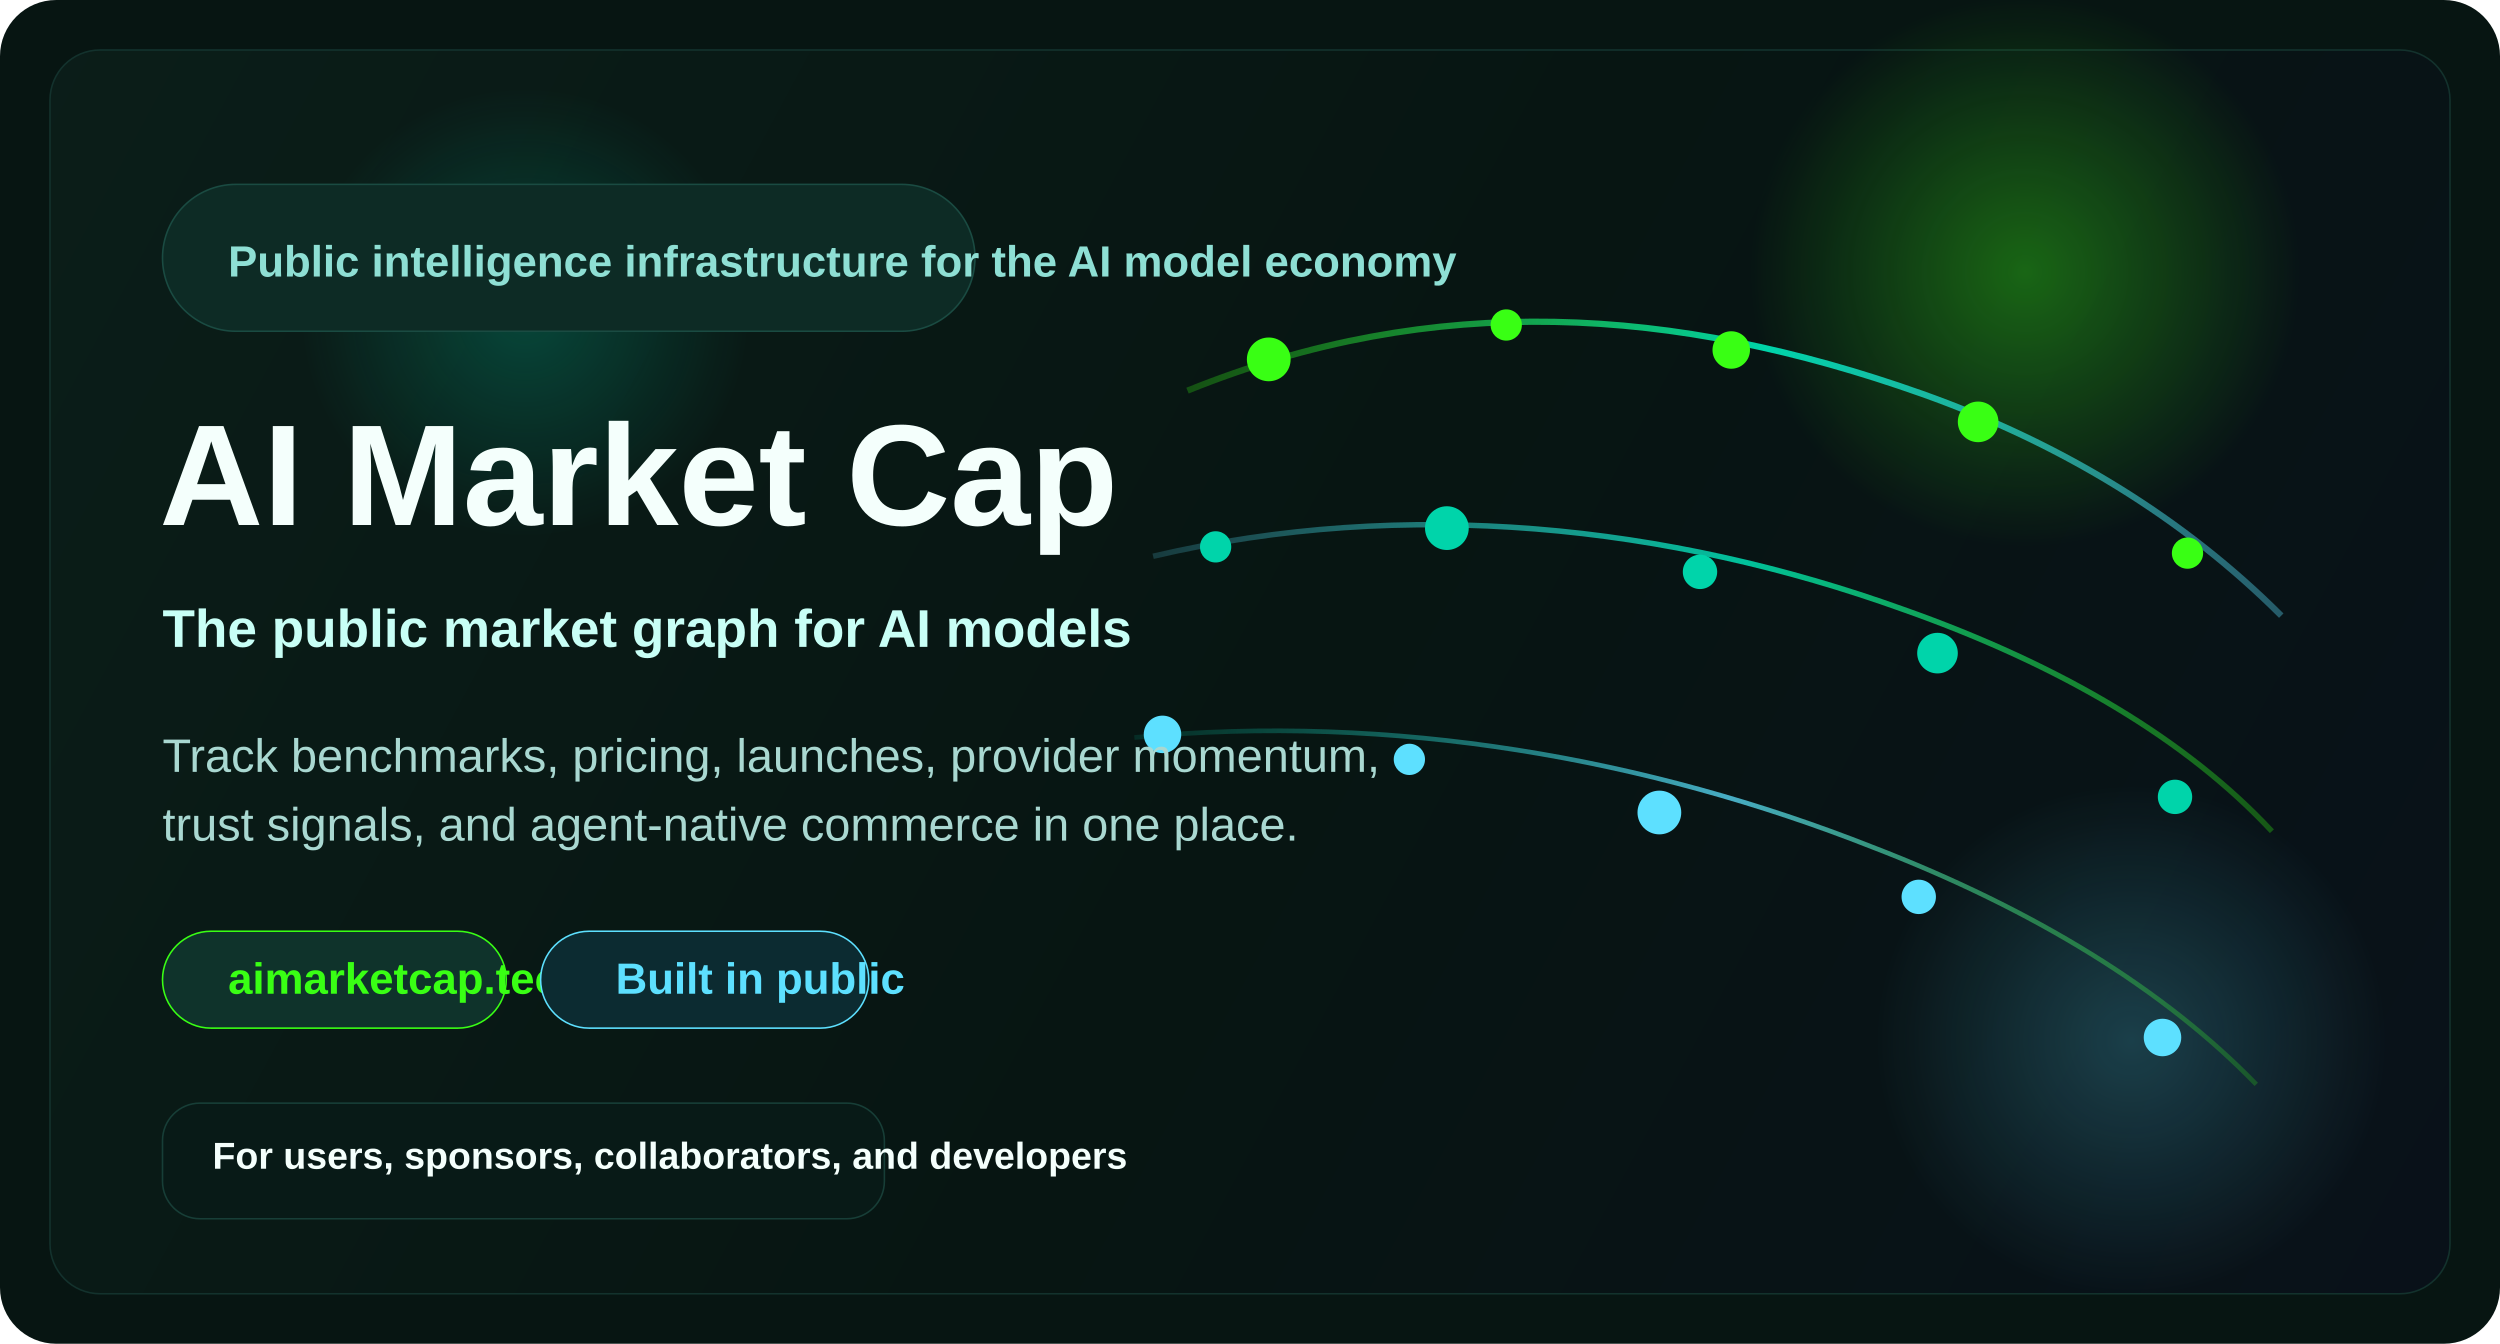
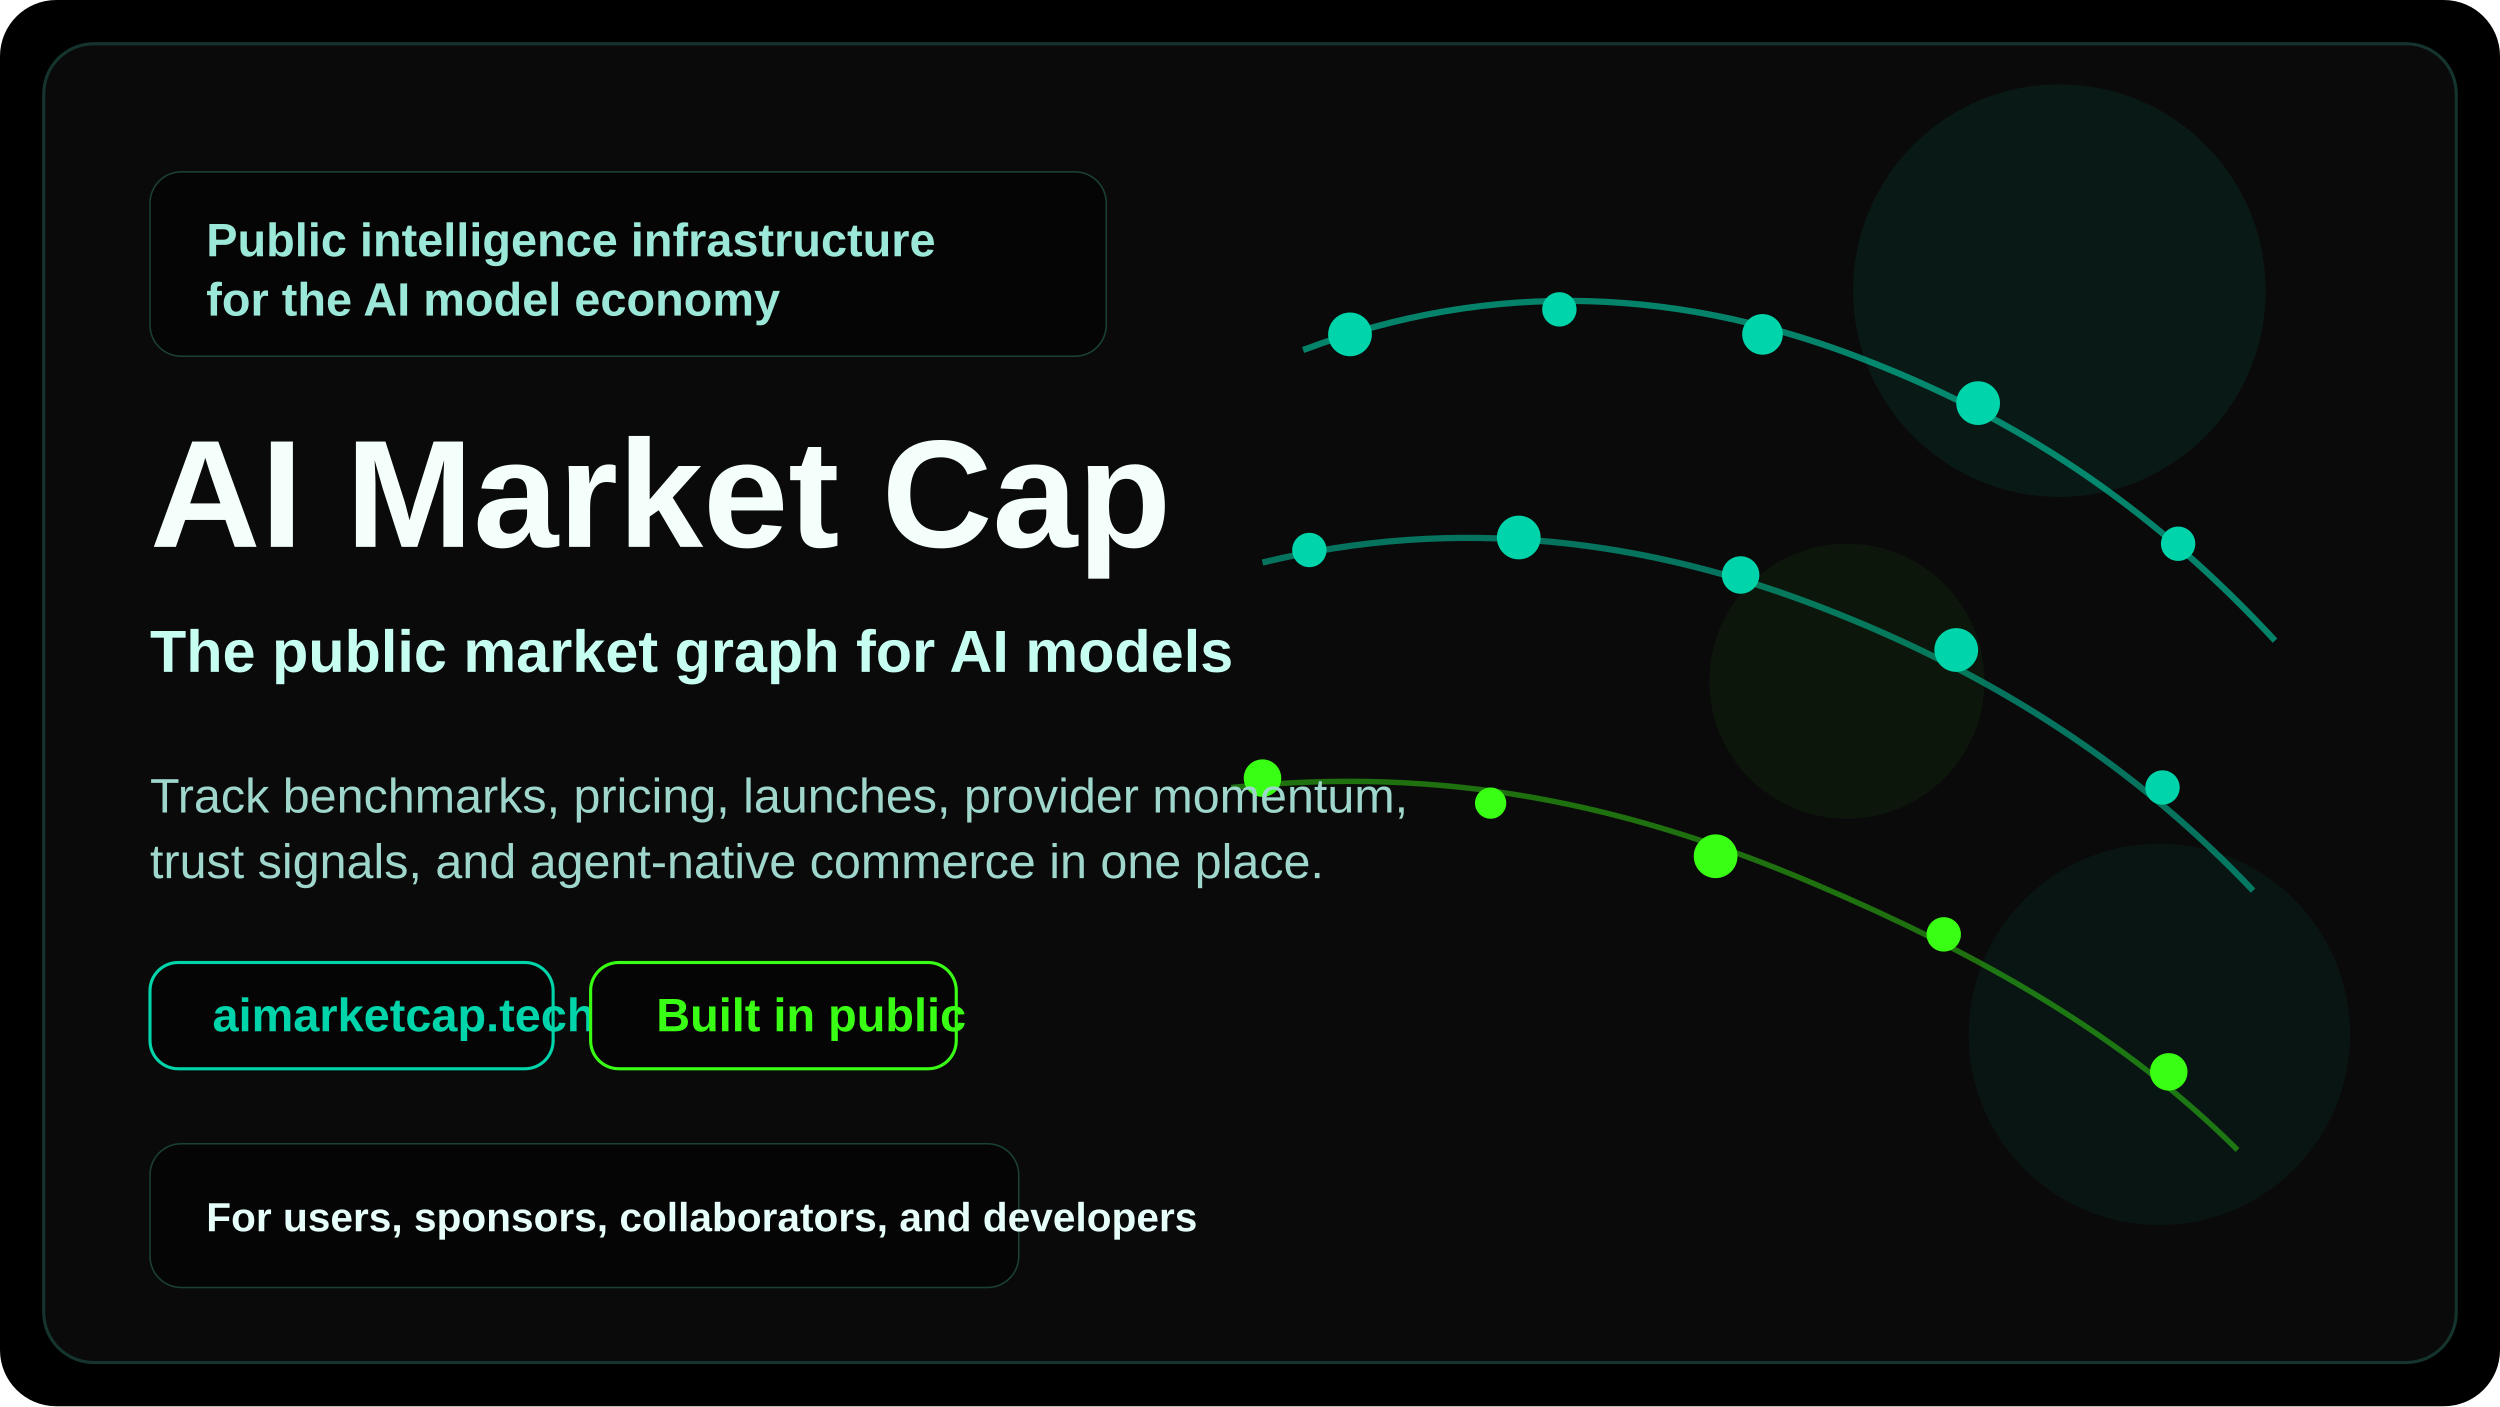
- <svg xmlns="http://www.w3.org/2000/svg" width="1600" height="860" viewBox="0 0 1600 860" fill="none">
-   <rect width="1600" height="860" rx="36" fill="#071512" />
-   <rect x="32" y="32" width="1536" height="796" rx="32" fill="url(#bg)" stroke="#13322D" />
-   <circle cx="1296" cy="174" r="176" fill="url(#orb1)" opacity="0.35" />
-   <circle cx="1364" cy="666" r="164" fill="url(#orb2)" opacity="0.22" />
-   <circle cx="336" cy="200" r="144" fill="url(#orb3)" opacity="0.24" />
-   <path d="M760 250C918 186 1072 196 1230 252C1320 284 1398 332 1460 394" stroke="url(#line1)" stroke-width="4" />
-   <path d="M738 356C900 318 1068 336 1218 390C1320 426 1400 474 1454 532" stroke="url(#line2)" stroke-width="3.5" opacity="0.9" />
-   <path d="M726 472C892 456 1056 486 1198 542C1302 582 1386 634 1444 694" stroke="url(#line3)" stroke-width="3" opacity="0.75" />
+ <svg xmlns="http://www.w3.org/2000/svg" width="1600" height="900" viewBox="0 0 1600 900" fill="none">
+   <rect width="1600" height="900" rx="36" fill="#000000" />
+   <rect x="28" y="28" width="1544" height="844" rx="32" fill="#0A0A0A" stroke="#14342D" stroke-width="2" />
+   <circle cx="1318" cy="186" r="132" fill="#00D4AA" fill-opacity="0.08" />
+   <circle cx="1382" cy="662" r="122" fill="#00D4AA" fill-opacity="0.06" />
+   <circle cx="1182" cy="436" r="88" fill="#39FF14" fill-opacity="0.05" />
+   <path d="M834 224C956 178 1078 184 1198 232C1300 272 1382 330 1456 410" stroke="#00D4AA" stroke-opacity="0.6" stroke-width="4" />
+   <path d="M808 360C932 330 1054 344 1174 392C1280 434 1368 492 1442 570" stroke="#00D4AA" stroke-opacity="0.52" stroke-width="4" />
+   <path d="M788 504C924 490 1040 514 1162 566C1270 612 1360 664 1432 736" stroke="#39FF14" stroke-opacity="0.42" stroke-width="3.5" />
+   <g fill="#00D4AA">
+     <circle cx="864" cy="214" r="14" />
+     <circle cx="998" cy="198" r="11" />
+     <circle cx="1128" cy="214" r="13" />
+     <circle cx="1266" cy="258" r="14" />
+     <circle cx="1394" cy="348" r="11" />
+     <circle cx="838" cy="352" r="11" />
+     <circle cx="972" cy="344" r="14" />
+     <circle cx="1114" cy="368" r="12" />
+     <circle cx="1252" cy="416" r="14" />
+     <circle cx="1384" cy="504" r="11" />
+   </g>
  <g fill="#39FF14">
-     <circle cx="812" cy="230" r="14" />
-     <circle cx="964" cy="208" r="10" />
-     <circle cx="1108" cy="224" r="12" />
-     <circle cx="1266" cy="270" r="13" />
-     <circle cx="1400" cy="354" r="10" />
+     <circle cx="808" cy="498" r="12" />
+     <circle cx="954" cy="514" r="10" />
+     <circle cx="1098" cy="548" r="14" />
+     <circle cx="1244" cy="598" r="11" />
+     <circle cx="1388" cy="686" r="12" />
  </g>
-   <g fill="#00D4AA">
-     <circle cx="778" cy="350" r="10" />
-     <circle cx="926" cy="338" r="14" />
-     <circle cx="1088" cy="366" r="11" />
-     <circle cx="1240" cy="418" r="13" />
-     <circle cx="1392" cy="510" r="11" />
-   </g>
-   <g fill="#5DE0FF">
-     <circle cx="744" cy="470" r="12" />
-     <circle cx="902" cy="486" r="10" />
-     <circle cx="1062" cy="520" r="14" />
-     <circle cx="1228" cy="574" r="11" />
-     <circle cx="1384" cy="664" r="12" />
-   </g>
-   <rect x="104" y="118" width="520" height="94" rx="47" fill="#0D2B25" stroke="#1A4B42" />
-   <text x="146" y="177" fill="#8EDFD4" font-family="Segoe UI, Arial, sans-serif" font-size="28" font-weight="600">
-     Public intelligence infrastructure for the AI model economy
+   <rect x="96" y="110" width="612" height="118" rx="20" fill="#050505" stroke="#1A4037" />
+   <text x="132" y="164" fill="#9BE8D9" font-family="Segoe UI, Arial, sans-serif" font-size="30" font-weight="600">
+     <tspan x="132" dy="0">Public intelligence infrastructure</tspan>
+     <tspan x="132" dy="38">for the AI model economy</tspan>
  </text>
-   <text x="102" y="336" fill="#F4FFFC" font-family="Segoe UI, Arial, sans-serif" font-size="92" font-weight="700">
+   <text x="96" y="350" fill="#F4FFFC" font-family="Segoe UI, Arial, sans-serif" font-size="98" font-weight="700">
    AI Market Cap
  </text>
-   <text x="104" y="414" fill="#C8FFF6" font-family="Segoe UI, Arial, sans-serif" font-size="34" font-weight="600">
+   <text x="96" y="430" fill="#C6FFF2" font-family="Segoe UI, Arial, sans-serif" font-size="38" font-weight="600">
    The public market graph for AI models
  </text>
-   <text x="104" y="494" fill="#A9D8D1" font-family="Segoe UI, Arial, sans-serif" font-size="30">
-     <tspan x="104" dy="0">Track benchmarks, pricing, launches, provider momentum,</tspan>
-     <tspan x="104" dy="44">trust signals, and agent-native commerce in one place.</tspan>
+   <text x="96" y="520" fill="#9FD7CC" font-family="Segoe UI, Arial, sans-serif" font-size="31">
+     <tspan x="96" dy="0">Track benchmarks, pricing, launches, provider momentum,</tspan>
+     <tspan x="96" dy="42">trust signals, and agent-native commerce in one place.</tspan>
  </text>
-   <g>
-     <rect x="104" y="596" width="220" height="62" rx="31" fill="#0F332B" stroke="#39FF14" />
-     <text x="146" y="636" fill="#39FF14" font-family="Segoe UI, Arial, sans-serif" font-size="28" font-weight="700">
-       aimarketcap.tech
-     </text>
-   </g>
-   <g>
-     <rect x="346" y="596" width="210" height="62" rx="31" fill="#0C2B31" stroke="#5DE0FF" />
-     <text x="394" y="636" fill="#5DE0FF" font-family="Segoe UI, Arial, sans-serif" font-size="28" font-weight="700">
-       Built in public
-     </text>
-   </g>
-   <g>
-     <rect x="104" y="706" width="462" height="74" rx="24" fill="#081A17" stroke="#173E37" />
-     <text x="136" y="748" fill="#F4FFFC" font-family="Segoe UI, Arial, sans-serif" font-size="24" font-weight="600">
-       For users, sponsors, collaborators, and developers
-     </text>
-   </g>
-   <defs>
-     <linearGradient id="bg" x1="0" y1="0" x2="1600" y2="860" gradientUnits="userSpaceOnUse">
-       <stop stop-color="#0B1E19" />
-       <stop offset="0.52" stop-color="#071512" />
-       <stop offset="1" stop-color="#09111A" />
-     </linearGradient>
-     <radialGradient id="orb1" cx="0" cy="0" r="1" gradientUnits="userSpaceOnUse" gradientTransform="translate(1296 174) rotate(90) scale(176)">
-       <stop stop-color="#39FF14" />
-       <stop offset="1" stop-color="#39FF14" stop-opacity="0" />
-     </radialGradient>
-     <radialGradient id="orb2" cx="0" cy="0" r="1" gradientUnits="userSpaceOnUse" gradientTransform="translate(1364 666) rotate(90) scale(164)">
-       <stop stop-color="#5DE0FF" />
-       <stop offset="1" stop-color="#5DE0FF" stop-opacity="0" />
-     </radialGradient>
-     <radialGradient id="orb3" cx="0" cy="0" r="1" gradientUnits="userSpaceOnUse" gradientTransform="translate(336 200) rotate(90) scale(144)">
-       <stop stop-color="#00D4AA" />
-       <stop offset="1" stop-color="#00D4AA" stop-opacity="0" />
-     </radialGradient>
-     <linearGradient id="line1" x1="760" y1="250" x2="1460" y2="394" gradientUnits="userSpaceOnUse">
-       <stop stop-color="#39FF14" stop-opacity="0.25" />
-       <stop offset="0.5" stop-color="#00D4AA" />
-       <stop offset="1" stop-color="#5DE0FF" stop-opacity="0.35" />
-     </linearGradient>
-     <linearGradient id="line2" x1="738" y1="356" x2="1454" y2="532" gradientUnits="userSpaceOnUse">
-       <stop stop-color="#5DE0FF" stop-opacity="0.2" />
-       <stop offset="0.5" stop-color="#00D4AA" />
-       <stop offset="1" stop-color="#39FF14" stop-opacity="0.32" />
-     </linearGradient>
-     <linearGradient id="line3" x1="726" y1="472" x2="1444" y2="694" gradientUnits="userSpaceOnUse">
-       <stop stop-color="#00D4AA" stop-opacity="0.16" />
-       <stop offset="0.5" stop-color="#5DE0FF" />
-       <stop offset="1" stop-color="#39FF14" stop-opacity="0.28" />
-     </linearGradient>
-   </defs>
+   <rect x="96" y="616" width="258" height="68" rx="18" fill="#050505" stroke="#00D4AA" stroke-width="2" />
+   <text x="136" y="660" fill="#00D4AA" font-family="Segoe UI, Arial, sans-serif" font-size="30" font-weight="700">
+     aimarketcap.tech
+   </text>
+   <rect x="378" y="616" width="234" height="68" rx="18" fill="#050505" stroke="#39FF14" stroke-width="2" />
+   <text x="420" y="660" fill="#39FF14" font-family="Segoe UI, Arial, sans-serif" font-size="30" font-weight="700">
+     Built in public
+   </text>
+   <rect x="96" y="732" width="556" height="92" rx="20" fill="#050505" stroke="#1A4037" />
+   <text x="132" y="788" fill="#E7FFFA" font-family="Segoe UI, Arial, sans-serif" font-size="26" font-weight="600">
+     For users, sponsors, collaborators, and developers
+   </text>
</svg>
